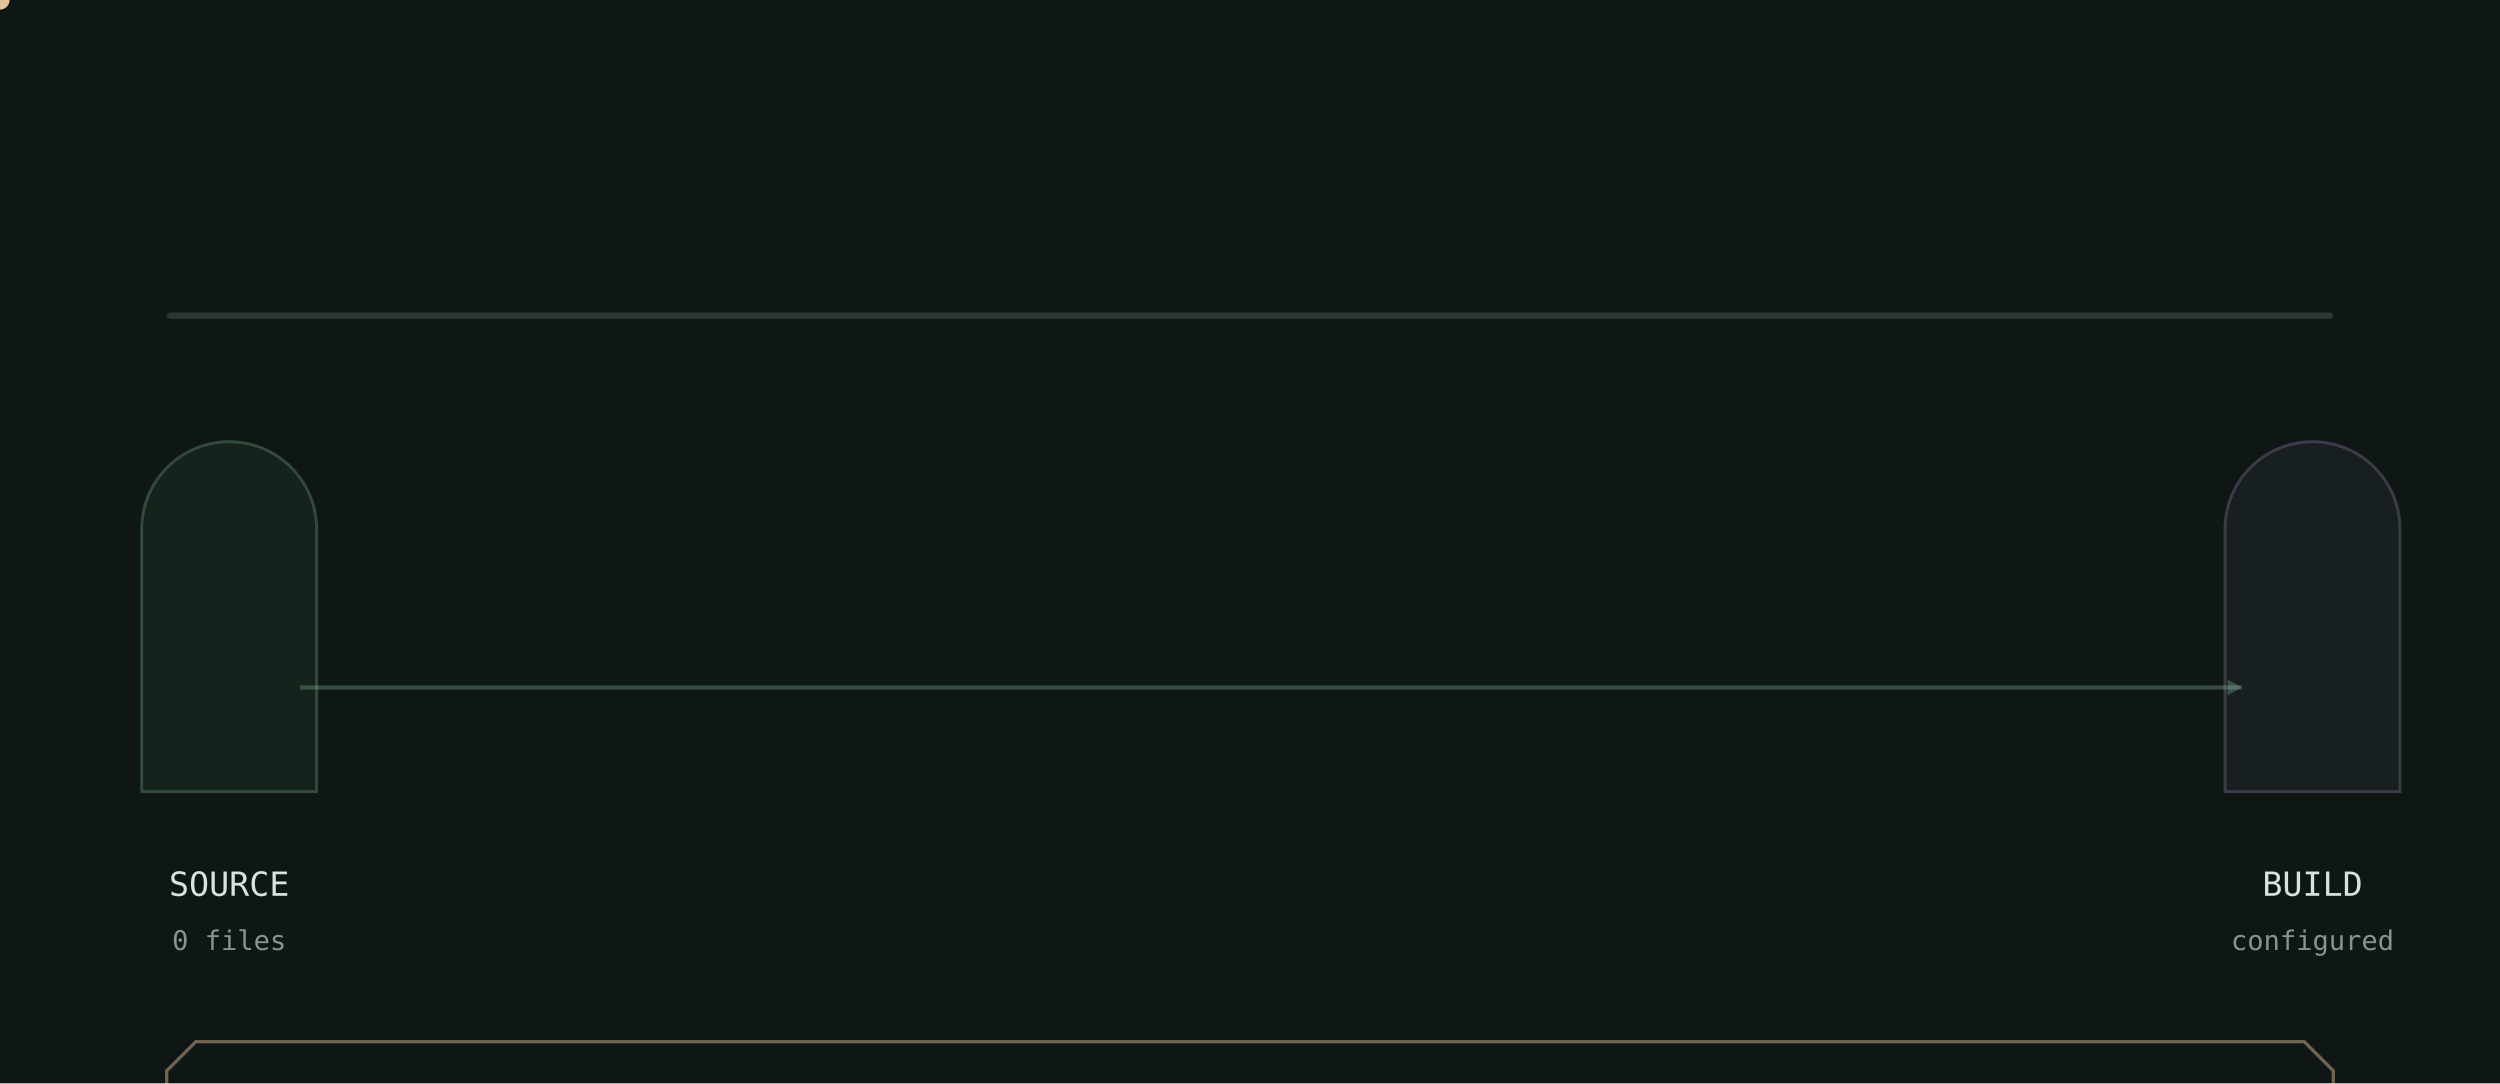
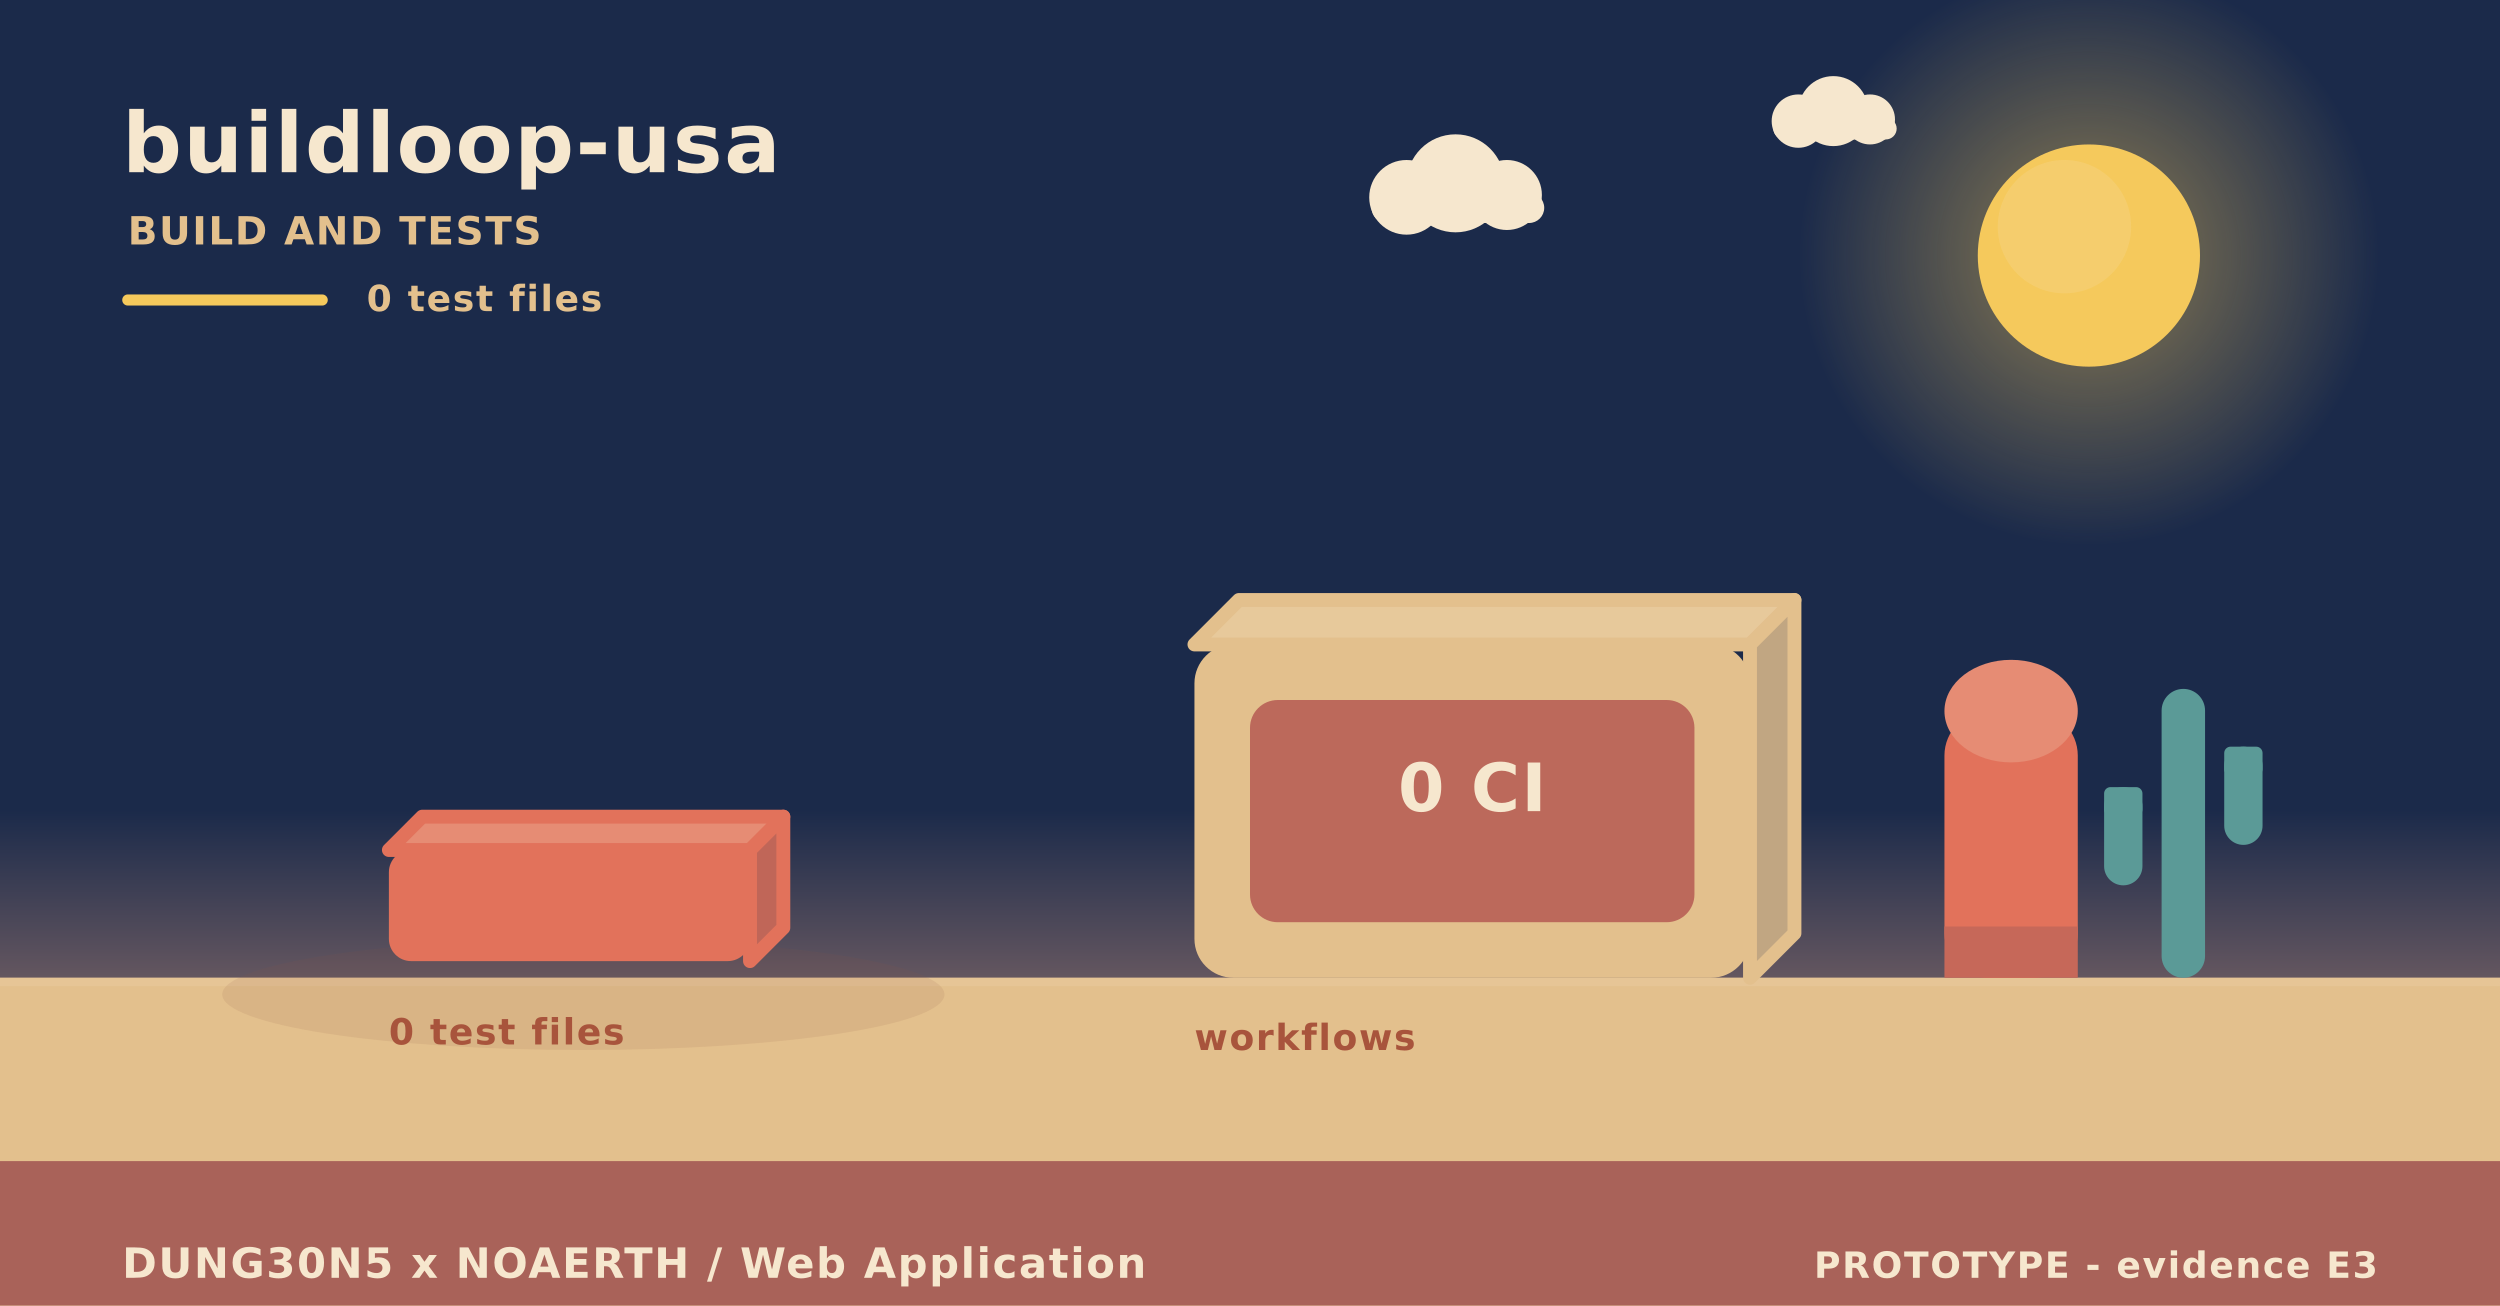
- <svg xmlns="http://www.w3.org/2000/svg" viewBox="0 0 1200 520" width="1200" height="520" role="img" aria-label="buildloop-usa build evidence">
-   <rect width="1200" height="520" fill="#0f1714" />
-   <defs>
-     <linearGradient id="gb" x1="0" y1="0" x2="1" y2="1">
-       <stop offset="0%" stop-color="#95d5b2" />
-       <stop offset="100%" stop-color="#b8a1e6" />
-     </linearGradient>
-   </defs>
-   <rect x="80.00" y="150.00" width="1040.00" height="3.00" rx="2.00" fill="rgba(240,248,244,0.140)" opacity="1.00" />
-   <path d="M68.00,380.00 L68.00,254.00 A42.00,42.00 0 0 1 152.00,254.00 L152.00,380.00 Z" fill="rgba(149,213,178,0.100)" opacity="0.55" stroke="rgba(149,213,178,0.450)" stroke-width="1.4" />
-   <polygon points="-192.26,189.00 -136.83,221.00 -136.83,157.00 -192.26,125.00" fill="#947c60" opacity="0.95" />
-   <polygon points="-247.68,221.00 -192.26,253.00 -192.26,189.00 -247.68,157.00" fill="#907eb3" opacity="0.95" />
-   <polygon points="-192.26,125.00 -136.83,157.00 -192.26,189.00 -247.68,157.00" fill="#95d5b2" opacity="0.95" />
-   <text x="110" y="430" font-family="ui-monospace,Menlo,monospace" font-size="16" fill="rgba(240,248,244,0.900)" text-anchor="middle">SOURCE</text>
-   <text x="110" y="456" font-family="ui-monospace,Menlo,monospace" font-size="13" fill="rgba(240,248,244,0.550)" text-anchor="middle">0 files</text>
-   <path d="M1068.00,380.00 L1068.00,254.00 A42.00,42.00 0 0 1 1152.00,254.00 L1152.00,380.00 Z" fill="rgba(184,161,230,0.100)" opacity="0.55" stroke="rgba(184,161,230,0.450)" stroke-width="1.4" />
-   <polygon points="673.77,689.00 729.19,721.00 729.19,657.00 673.77,625.00" fill="#947c60" opacity="0.95" />
-   <polygon points="618.34,721.00 673.77,753.00 673.77,689.00 618.34,657.00" fill="#907eb3" opacity="0.95" />
-   <polygon points="673.77,625.00 729.19,657.00 673.77,689.00 618.34,657.00" fill="#b8a1e6" opacity="0.95" />
-   <text x="1110" y="430" font-family="ui-monospace,Menlo,monospace" font-size="16" fill="rgba(240,248,244,0.900)" text-anchor="middle">BUILD</text>
-   <text x="1110" y="456" font-family="ui-monospace,Menlo,monospace" font-size="13" fill="rgba(240,248,244,0.550)" text-anchor="middle">configured</text>
-   <line x1="144.00" y1="330.00" x2="1076.00" y2="330.00" stroke="rgba(149,213,178,0.500)" stroke-width="2.00" opacity="0.55" />
-   <polygon points="1076.00,330.00 1069.20,326.20 1069.20,333.80" fill="rgba(149,213,178,0.500)" opacity="0.55" />
-   <g opacity="0.9">
-     <circle cx="0.00" cy="0.00" r="4.60" fill="#ffd6a5" opacity="1.00" />
-     <animateTransform attributeName="transform" type="translate" values="144.00,330.00 1076.00,330.00" dur="4.033s" begin="0.0s" repeatCount="indefinite" />
-     <animateTransform attributeName="transform" type="translate" values="1076.00,330.00 144.00,330.00" dur="4.033s" begin="2.017s" repeatCount="indefinite" />
+ <svg xmlns="http://www.w3.org/2000/svg" width="900" height="470" viewBox="0 0 900 470" role="img" aria-label="buildloop-usa - how it is verified">
+   <linearGradient id="skyb" x1="0" y1="0" x2="0" y2="1">
+     <stop offset="0" stop-color="#1b2a4a" />
+     <stop offset="0.62" stop-color="#1b2a4a" />
+     <stop offset="1" stop-color="#f3ad8a" />
+   </linearGradient>
+   <rect width="900" height="470" fill="url(#skyb)" />
+   <radialGradient id="sunb">
+     <stop offset="0.35" stop-color="#f5c95c" stop-opacity="0.34" />
+     <stop offset="1" stop-color="#f5c95c" stop-opacity="0" />
+   </radialGradient>
+   <circle cx="752" cy="92" r="104" fill="url(#sunb)" />
+   <circle cx="752" cy="92" r="40" fill="#f5c95c" />
+   <circle cx="743.2" cy="81.6" r="24" fill="#f5d27e" opacity="0.5" />
+   <g>
+     <circle cx="524" cy="66" r="17.64" fill="#f6e7ce" />
+     <circle cx="506.36" cy="71.04" r="13.44" fill="#f6e7ce" />
+     <circle cx="542.48" cy="70.2" r="12.6" fill="#f6e7ce" />
+     <rect x="493.76" y="69.36" width="62.16" height="10.92" rx="5.46" fill="#f6e7ce" />
+     <animateTransform attributeName="transform" type="translate" values="0 0;24 0;0 0" dur="36s" begin="0s" repeatCount="indefinite" />
  </g>
-   <path d="M94.00,500.00 H1106.00 L1120.00,514.00 V546.00 L1106.00,560.00 H94.00 L80.00,546.00 V514.00 Z" fill="none" stroke="rgba(255,214,165,0.500)" stroke-width="1.60" opacity="0.80" />
-   <text x="600" y="536" font-family="ui-monospace,Menlo,monospace" font-size="16" fill="rgba(255,214,165,0.950)" text-anchor="middle">no test suite present in this repository — shown as measured, not implied</text>
+   <g>
+     <circle cx="660" cy="40" r="12.6" fill="#f6e7ce" />
+     <circle cx="647.4" cy="43.6" r="9.6" fill="#f6e7ce" />
+     <circle cx="673.2" cy="43" r="9" fill="#f6e7ce" />
+     <rect x="638.4" y="42.4" width="44.4" height="7.8" rx="3.9" fill="#f6e7ce" />
+     <animateTransform attributeName="transform" type="translate" values="0 0;-18 0;0 0" dur="46s" begin="3s" repeatCount="indefinite" />
+   </g>
+   <rect x="0" y="352" width="900" height="118" fill="#e3c08d" />
+   <rect x="0" y="352" width="900" height="3" fill="#e6c596" />
+   <text x="44" y="62" font-family="Verdana,DejaVu Sans,sans-serif" font-size="30" font-weight="700" letter-spacing="0.6" fill="#f6e7ce" text-anchor="start">buildloop-usa</text>
+   <text x="46" y="88" font-family="Verdana,DejaVu Sans,sans-serif" font-size="14" font-weight="700" letter-spacing="0.6" fill="#e3c08d" text-anchor="start">BUILD AND TESTS</text>
+   <rect x="44" y="106" width="74" height="4" rx="2" fill="#f5c95c" />
+   <text x="132" y="112" font-family="Verdana,DejaVu Sans,sans-serif" font-size="13" font-weight="700" letter-spacing="0.6" fill="#e3c08d" text-anchor="start">0 test files</text>
+   <ellipse cx="210" cy="358" rx="130" ry="20" fill="rgba(138,90,68,0.11)" />
+   <g>
+     <path d="M140,306 L270,306 L282,294 L152,294 Z" fill="#e68c74" stroke="#e2725b" stroke-width="5" stroke-linejoin="round" />
+     <path d="M270,306 L282,294 L282,334 L270,346 Z" fill="#c06658" stroke="#e2725b" stroke-width="5" stroke-linejoin="round" />
+     <rect x="140" y="306" width="130" height="40" rx="8" fill="#e2725b" />
+     <animateTransform attributeName="transform" type="translate" values="0 10;0 0" dur="0.8s" begin="0.5s" fill="freeze" />
+   </g>
+   <text x="140" y="376" font-family="Verdana,DejaVu Sans,sans-serif" font-size="13" font-weight="700" letter-spacing="0.6" fill="#a8543c" text-anchor="start">0 test files</text>
+   <path d="M430,232 L630,232 L646,216 L446,216 Z" fill="#e7c99b" stroke="#e3c08d" stroke-width="5" stroke-linejoin="round" />
+   <path d="M630,232 L646,216 L646,336 L630,352 Z" fill="#c1a682" stroke="#e3c08d" stroke-width="5" stroke-linejoin="round" />
+   <rect x="430" y="232" width="200" height="120" rx="14" fill="#e3c08d" />
+   <rect x="450" y="252" width="160" height="80" rx="10" fill="#ba6458" opacity="0.94" />
+   <text x="530" y="292" font-family="Verdana,DejaVu Sans,sans-serif" font-size="24" font-weight="700" letter-spacing="0.6" fill="#f6e7ce" text-anchor="middle">0 CI</text>
+   <text x="430" y="378" font-family="Verdana,DejaVu Sans,sans-serif" font-size="13" font-weight="700" letter-spacing="0.6" fill="#a8543c" text-anchor="start">workflows</text>
+   <rect x="700" y="256" width="48" height="96" rx="16" fill="#e2725b" />
+   <ellipse cx="724" cy="256" rx="24" ry="18.46" fill="#e68c74" />
+   <rect x="700" y="333.54" width="48" height="18.46" fill="#c66859" />
+   <rect x="778.18" y="248" width="15.64" height="104" rx="7.82" fill="#5b9a97" />
+   <rect x="757.48" y="283.36" width="13.8" height="35.36" rx="6.9" fill="#5b9a97" />
+   <rect x="757.48" y="283.36" width="13.8" height="10.4" rx="2.3" fill="#5b9a97" />
+   <rect x="800.72" y="268.8" width="13.8" height="35.36" rx="6.9" fill="#5b9a97" />
+   <rect x="800.72" y="268.8" width="13.8" height="10.4" rx="2.3" fill="#5b9a97" />
+   <rect x="0" y="418" width="900" height="52" rx="0" fill="#a65c56" opacity="0.94" />
+   <text x="44" y="460" font-family="Verdana,DejaVu Sans,sans-serif" font-size="15" font-weight="700" letter-spacing="0.6" fill="#f6e7ce" text-anchor="start">DUNG30N5 x NOAERTH  /  Web Application</text>
+   <text x="856" y="460" font-family="Verdana,DejaVu Sans,sans-serif" font-size="13" font-weight="700" letter-spacing="0.6" fill="#f6e7ce" text-anchor="end">PROTOTYPE  -  evidence E3</text>
</svg>
